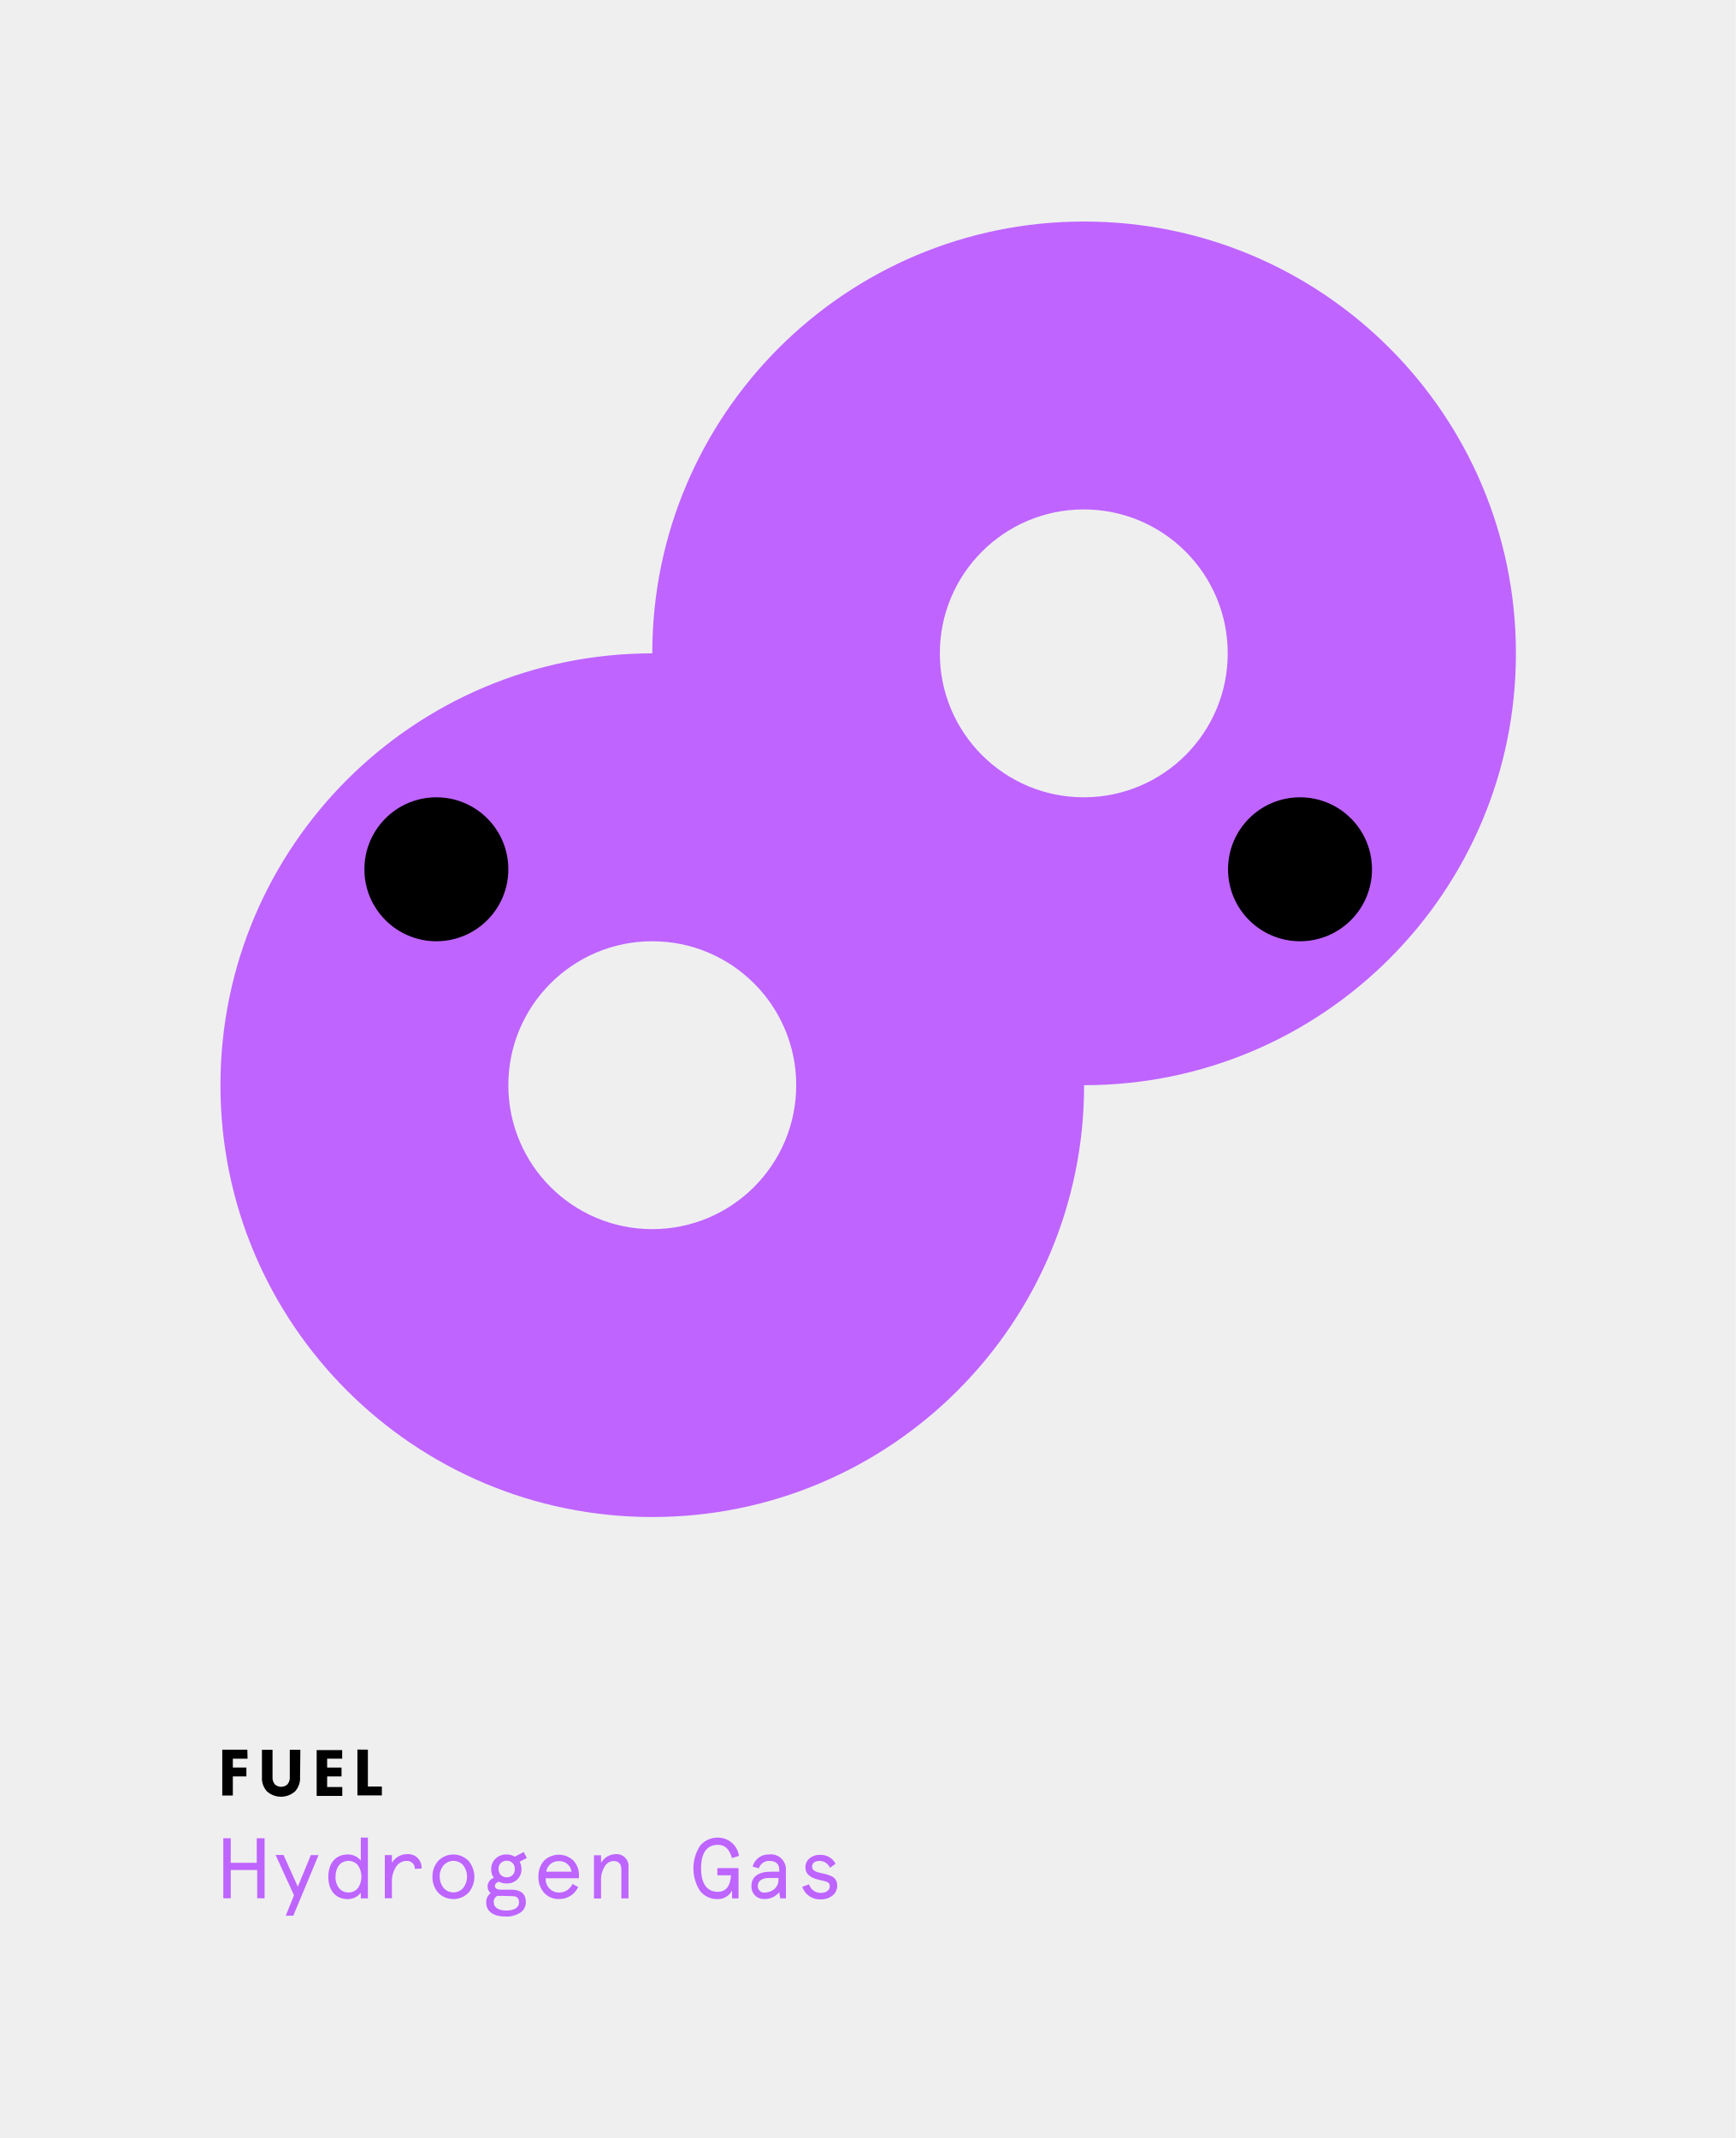
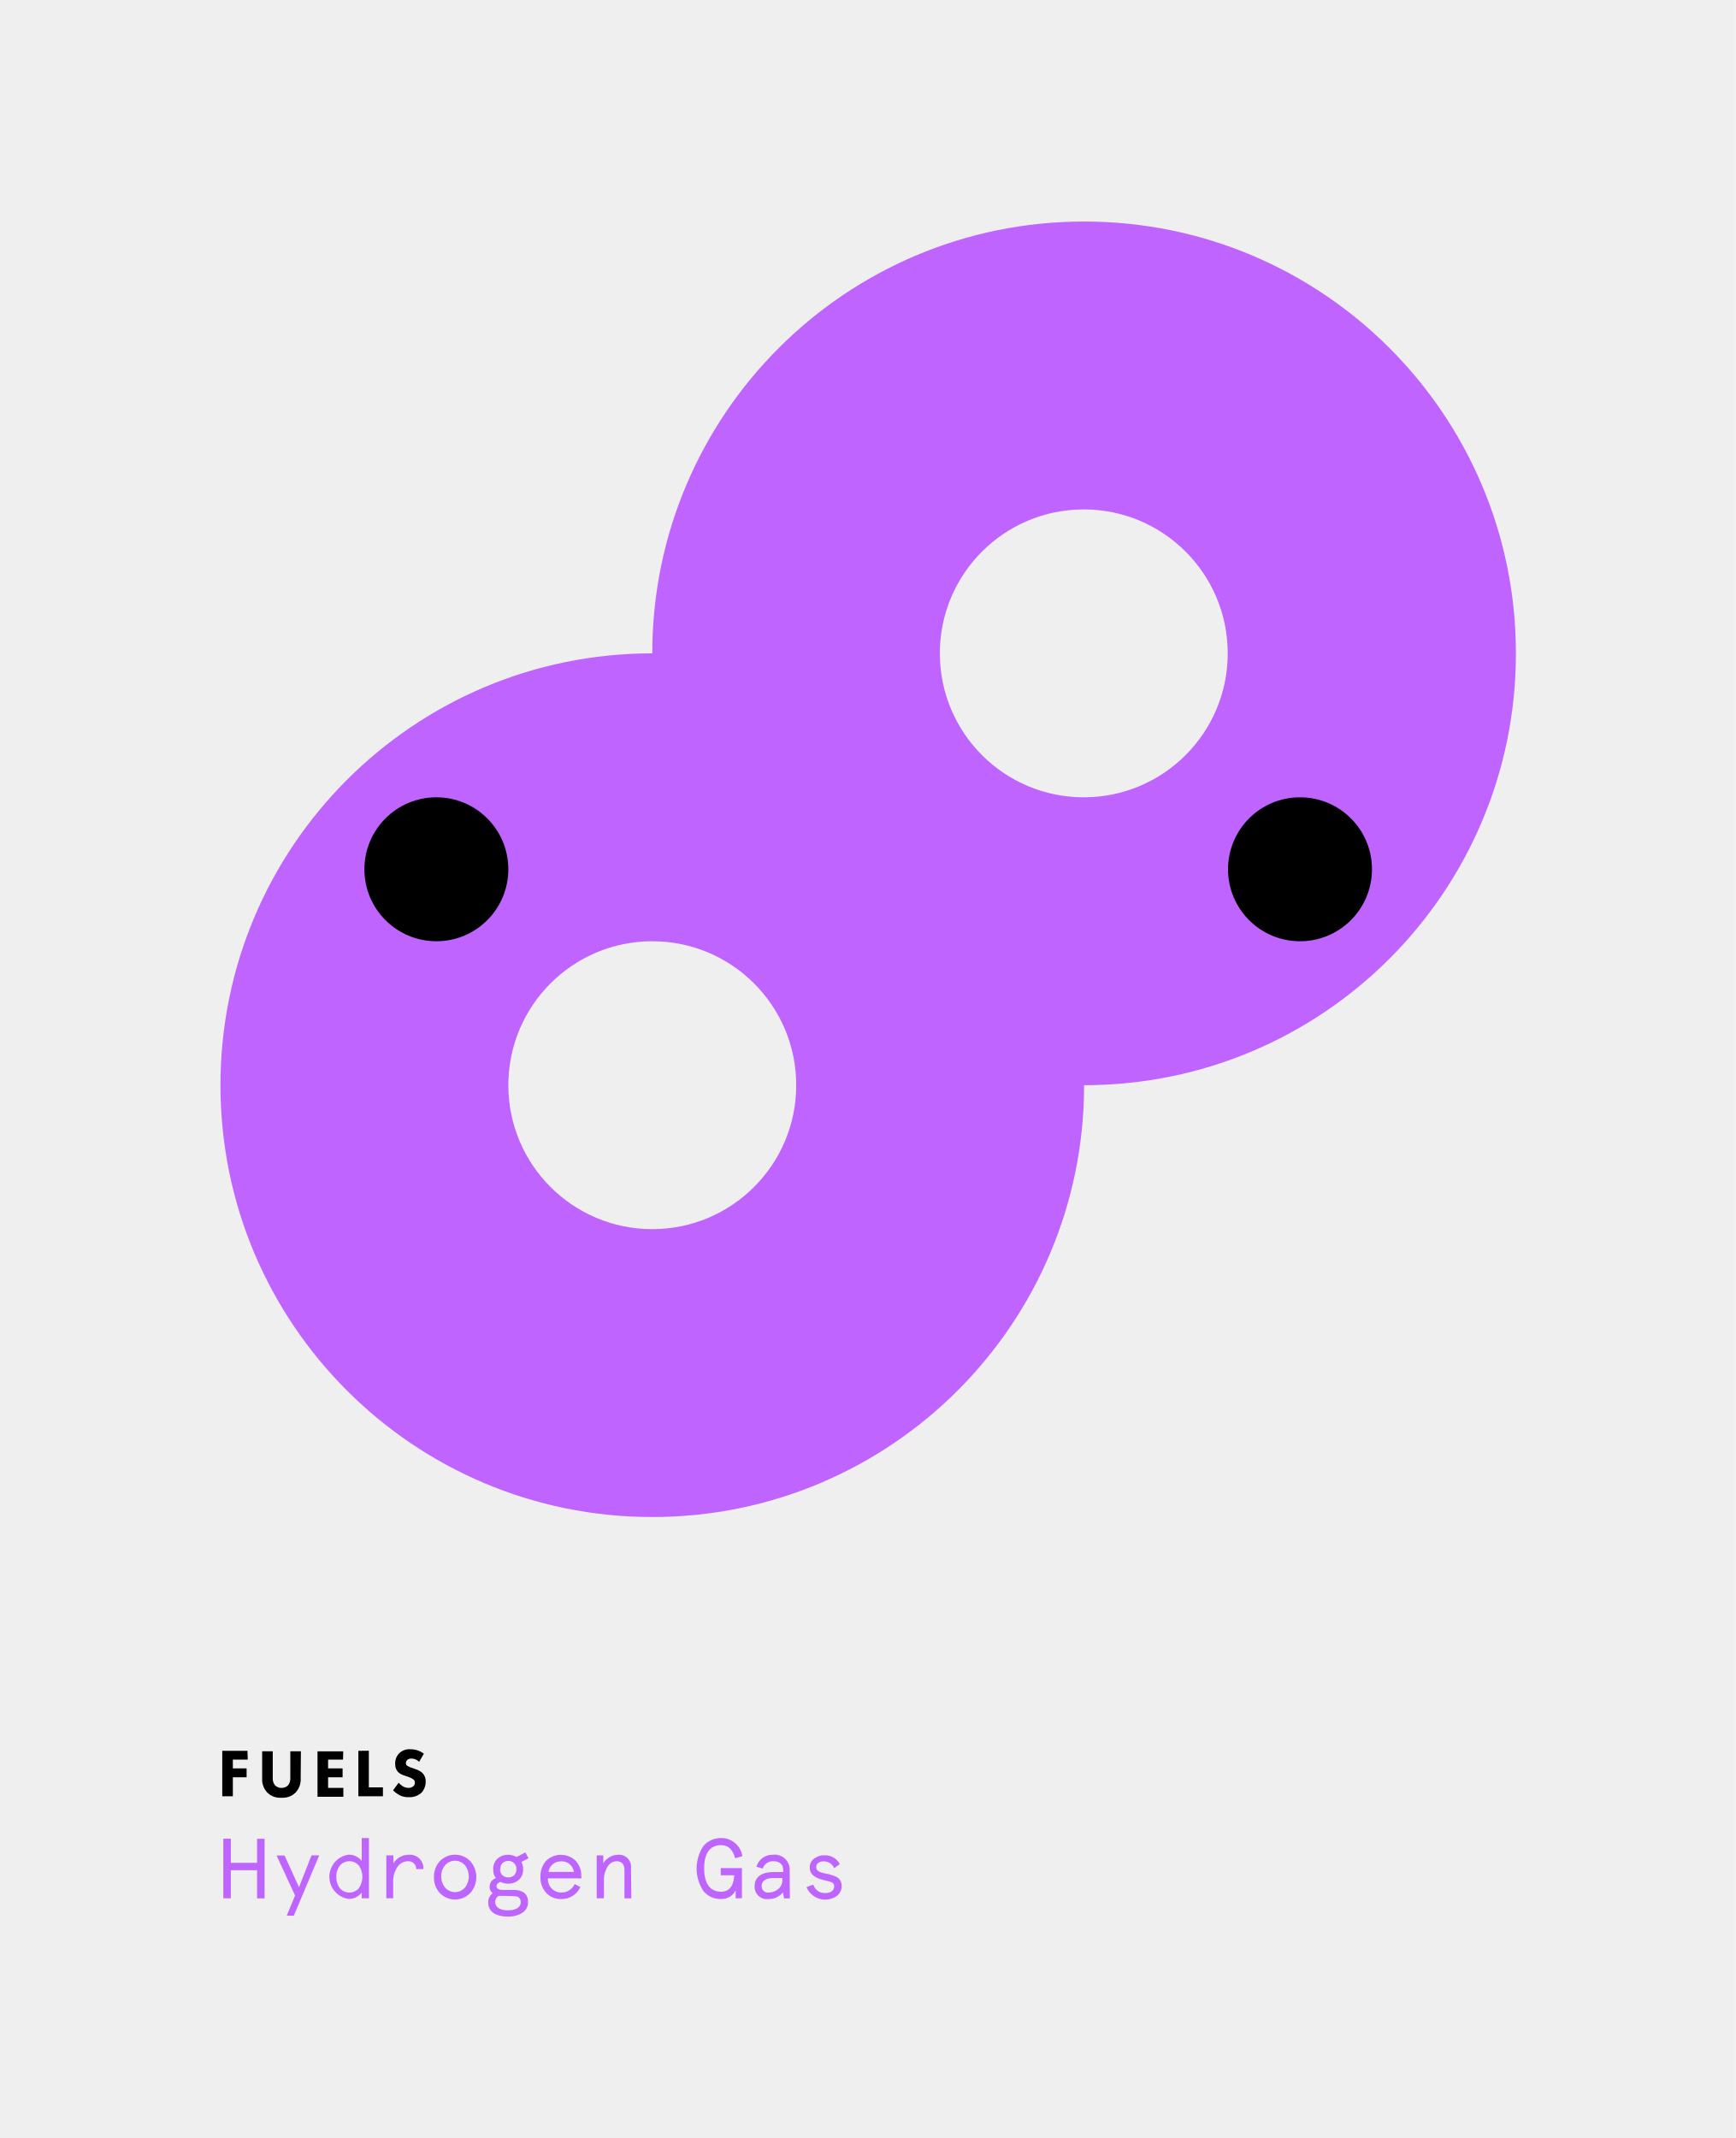
<svg xmlns="http://www.w3.org/2000/svg" viewBox="0 0 164 202">
  <defs>
    <style>.cls-1{fill:#efefef;}.cls-2{fill:#bf64ff;}.cls-3{fill:#be64ff;}</style>
  </defs>
  <g id="bg">
    <rect class="cls-1" width="164" height="202" />
  </g>
  <g id="Layer_1" data-name="Layer 1">
    <path class="cls-2" d="M102.43,20.93a40.8,40.8,0,0,0-40.8,40.8,40.8,40.8,0,1,0,40.8,40.8,40.8,40.8,0,1,0,0-81.6Zm-40.8,95.2a13.6,13.6,0,1,1,13.6-13.6A13.6,13.6,0,0,1,61.63,116.13Zm40.8-40.8A13.6,13.6,0,1,1,116,61.73,13.6,13.6,0,0,1,102.43,75.33Z" />
    <circle cx="41.23" cy="82.13" r="6.8" />
    <circle cx="122.83" cy="82.13" r="6.8" />
-     <path d="M23.39,166.16H22V167h1.28v.84H22v1.8H21v-4.33h2.37Z" />
-     <path d="M28.35,167.88a1.85,1.85,0,0,1-.47,1.37,2,2,0,0,1-2.66,0,1.85,1.85,0,0,1-.47-1.37v-2.56h1v2.54a1,1,0,0,0,.22.73.89.89,0,0,0,1.19,0,1,1,0,0,0,.22-.73v-2.54h1Z" />
-     <path d="M32.33,166.16H30.91V167h1.36v.84H30.91v1h1.43v.84H29.92v-4.33h2.41Z" />
-     <path d="M34.76,165.31v3.48h1.32v.84H33.77v-4.33Z" />
-     <path class="cls-3" d="M24.26,173.68H25v5.67h-.7v-2.67H21.8v2.67h-.7v-5.67h.7V176h2.46Z" />
-     <path class="cls-3" d="M29.37,175.27h.73L27.71,181H27l.78-1.93-1.74-3.81h.75l1.35,3Z" />
-     <path class="cls-3" d="M34.09,175.79v-2.17h.67v5.74h-.67v-.54a1.52,1.52,0,0,1-1.23.61c-1.16,0-1.84-.83-1.84-2.11s.69-2.11,1.84-2.11A1.53,1.53,0,0,1,34.09,175.79Zm-2.39,1.52a1.69,1.69,0,0,0,.33,1.08,1.17,1.17,0,0,0,1.79,0,1.94,1.94,0,0,0,0-2.16,1.17,1.17,0,0,0-1.79,0A1.69,1.69,0,0,0,31.71,177.31Z" />
-     <path class="cls-3" d="M39.2,176.57a.73.73,0,0,0-.77-.75,1.17,1.17,0,0,0-1,.54,2.51,2.51,0,0,0-.4,1.52v1.47h-.67v-4.08h.67V176a1.66,1.66,0,0,1,1.48-.82,1.26,1.26,0,0,1,1.32,1.36Z" />
-     <path class="cls-3" d="M40.86,177.31a2.2,2.2,0,0,1,.54-1.49,2,2,0,0,1,2.87,0,2.32,2.32,0,0,1,0,3,2,2,0,0,1-2.87,0A2.2,2.2,0,0,1,40.86,177.31Zm.69,0a1.64,1.64,0,0,0,.35,1.05,1.23,1.23,0,0,0,1.88,0,1.76,1.76,0,0,0,0-2.11,1.23,1.23,0,0,0-1.88,0A1.64,1.64,0,0,0,41.54,177.31Z" />
-     <path class="cls-3" d="M46.85,175.58a1.45,1.45,0,0,1,1-.37,1.56,1.56,0,0,1,.79.21l.84-.44.3.56-.68.36a1.35,1.35,0,0,1,.17.68,1.31,1.31,0,0,1-.4,1,1.42,1.42,0,0,1-1,.37,1.57,1.57,0,0,1-.74-.17c-.25.1-.37.23-.37.42s.19.34.57.34h1c.86,0,1.35.39,1.35,1.13a1.17,1.17,0,0,1-.55,1.06,2.42,2.42,0,0,1-1.33.35c-1.17,0-1.86-.47-1.86-1.35a1.05,1.05,0,0,1,.42-.87.75.75,0,0,1-.29-.62.86.86,0,0,1,.59-.82,1.35,1.35,0,0,1-.25-.83A1.32,1.32,0,0,1,46.85,175.58Zm.56,3.54a2,2,0,0,1-.42,0,.63.63,0,0,0-.34.62c0,.48.46.77,1.19.77s1.2-.28,1.2-.75-.22-.61-.68-.61Zm-.3-2.54a.77.77,0,0,0,.22.58.79.79,0,0,0,.55.21.75.75,0,0,0,.54-.2.75.75,0,0,0,.22-.58.73.73,0,0,0-.22-.58.76.76,0,0,0-.54-.21.79.79,0,0,0-.55.21A.76.76,0,0,0,47.1,176.58Z" />
-     <path class="cls-3" d="M54.7,177.46H51.56a1.26,1.26,0,0,0,1.24,1.35,1.38,1.38,0,0,0,1.29-.81l.54.28a1.93,1.93,0,0,1-1.83,1.14,1.8,1.8,0,0,1-1.4-.6,2.19,2.19,0,0,1-.53-1.51,2.25,2.25,0,0,1,.52-1.5,2,2,0,0,1,2.81,0,2,2,0,0,1,.5,1.4Zm-3.1-.62H54a1.14,1.14,0,0,0-1.2-1A1.16,1.16,0,0,0,51.61,176.84Z" />
-     <path class="cls-3" d="M59.38,179.36h-.67v-2.7c0-.56-.25-.83-.74-.83a1,1,0,0,0-.84.52,2.39,2.39,0,0,0-.34,1.37v1.65h-.67v-4.08h.67V176a1.64,1.64,0,0,1,1.36-.82,1.14,1.14,0,0,1,1.23,1.3Z" />
-     <path class="cls-3" d="M69.17,179.36l0-.76a1.48,1.48,0,0,1-1.4.83,2.05,2.05,0,0,1-1.61-.75,3.92,3.92,0,0,1,0-4.31,2.13,2.13,0,0,1,1.66-.75,2,2,0,0,1,2,1.73l-.66.2c-.25-.84-.65-1.25-1.34-1.25-1,0-1.58.72-1.58,2.22s.59,2.22,1.58,2.22c.76,0,1.18-.52,1.25-1.56H67.78v-.68h2v2.86Z" />
-     <path class="cls-3" d="M74.26,179.36h-.54l-.1-.58a1.74,1.74,0,0,1-1.42.64A1.16,1.16,0,0,1,71,178.18c0-.88.68-1.34,1.82-1.34h.81v-.18c0-.59-.38-.84-.93-.84a1,1,0,0,0-1,.7l-.59-.16a1.54,1.54,0,0,1,1.54-1.15,1.42,1.42,0,0,1,1.6,1.57Zm-2-.55a1.42,1.42,0,0,0,.88-.31,1.12,1.12,0,0,0,.41-.94v-.13h-.88c-.68,0-1.07.29-1.07.75A.6.6,0,0,0,72.3,178.81Z" />
-     <path class="cls-3" d="M78.95,176.09l-.53.38a1.07,1.07,0,0,0-1-.65c-.38,0-.69.18-.69.54s.3.5.93.63a3.54,3.54,0,0,1,.82.24.91.91,0,0,1,.62.87,1.17,1.17,0,0,1-.45,1,1.71,1.71,0,0,1-1.1.35,1.74,1.74,0,0,1-1.75-1.18l.64-.24a1.13,1.13,0,0,0,1.11.81c.49,0,.85-.22.85-.63s-.3-.44-1-.6-1.3-.46-1.3-1.18a1.06,1.06,0,0,1,.4-.86,1.48,1.48,0,0,1,1-.32A1.56,1.56,0,0,1,78.95,176.09Z" />
+     <path d="M23.41,166.25H22v.83H23.3v.84H22v1.79H21v-4.29h2.38Z" />
+     <path d="M28.41,168a1.82,1.82,0,0,1-.48,1.36,1.72,1.72,0,0,1-1.34.49,1.71,1.71,0,0,1-1.34-.49,1.82,1.82,0,0,1-.48-1.36v-2.54h1v2.52a1,1,0,0,0,.23.72.91.91,0,0,0,1.2,0,1,1,0,0,0,.23-.72v-2.52h1Z" />
+     <path d="M32.41,166.25H31v.83h1.37v.84H31v1h1.44v.84H30v-4.29h2.43Z" />
+     <path d="M34.85,165.41v3.46h1.33v.84H33.86v-4.29Z" />
+     <path d="M39.6,166.46a1,1,0,0,0-.72-.31.54.54,0,0,0-.42.15.38.38,0,0,0-.11.27.3.3,0,0,0,.1.24,1.73,1.73,0,0,0,.54.24l.32.12a1.72,1.72,0,0,1,.59.33,1.07,1.07,0,0,1,.32.8,1.54,1.54,0,0,1-.38,1.06,1.66,1.66,0,0,1-1.22.44,1.82,1.82,0,0,1-.85-.18,2.73,2.73,0,0,1-.63-.47l.52-.71a2.62,2.62,0,0,0,.4.33,1,1,0,0,0,.54.15.68.68,0,0,0,.45-.15.44.44,0,0,0,.15-.35.38.38,0,0,0-.15-.31,2.09,2.09,0,0,0-.5-.24l-.35-.12a1.43,1.43,0,0,1-.6-.34,1.05,1.05,0,0,1-.26-.75,1.32,1.32,0,0,1,.37-1,1.38,1.38,0,0,1,1.06-.39,2.08,2.08,0,0,1,1.28.42Z" />
+     <path class="cls-3" d="M24.29,173.73H25v5.63h-.71V176.7H21.81v2.65H21.1v-5.63h.71V176h2.48Z" />
+     <path class="cls-3" d="M29.43,175.3h.73L27.76,181h-.67l.79-1.91-1.75-3.78h.76l1.36,3Z" />
+     <path class="cls-3" d="M34.18,175.82v-2.16h.68v5.69h-.68v-.54a1.55,1.55,0,0,1-1.24.6,2.11,2.11,0,0,1,0-4.18A1.55,1.55,0,0,1,34.18,175.82Zm-2.4,1.51a1.67,1.67,0,0,0,.33,1.07,1.19,1.19,0,0,0,1.8,0,1.9,1.9,0,0,0,0-2.14,1.19,1.19,0,0,0-1.8,0A1.66,1.66,0,0,0,31.78,177.33Z" />
+     <path class="cls-3" d="M39.33,176.59a.73.73,0,0,0-.78-.74,1.18,1.18,0,0,0-1,.54,2.46,2.46,0,0,0-.4,1.5v1.46H36.5V175.3h.67v.75a1.68,1.68,0,0,1,1.5-.81A1.26,1.26,0,0,1,40,176.59Z" />
+     <path class="cls-3" d="M41,177.33a2.16,2.16,0,0,1,.55-1.48,2,2,0,0,1,2.89,0,2.27,2.27,0,0,1,0,3,2,2,0,0,1-2.89,0A2.16,2.16,0,0,1,41,177.33Zm.69,0a1.61,1.61,0,0,0,.35,1,1.25,1.25,0,0,0,1.9,0,1.72,1.72,0,0,0,0-2.09,1.25,1.25,0,0,0-1.9,0A1.61,1.61,0,0,0,41.69,177.33Z" />
+     <path class="cls-3" d="M47,175.61a1.47,1.47,0,0,1,1-.37,1.59,1.59,0,0,1,.8.21l.84-.43.3.55-.68.35a1.32,1.32,0,0,1,.17.68,1.3,1.3,0,0,1-.4,1,1.45,1.45,0,0,1-1,.37,1.61,1.61,0,0,1-.75-.17c-.25.1-.37.23-.37.42s.19.34.57.34h1.05c.87,0,1.36.39,1.36,1.12a1.16,1.16,0,0,1-.55,1.05,2.47,2.47,0,0,1-1.34.35c-1.18,0-1.87-.47-1.87-1.33a1,1,0,0,1,.42-.87.74.74,0,0,1-.29-.62.85.85,0,0,1,.59-.81,1.34,1.34,0,0,1-.25-.83A1.29,1.29,0,0,1,47,175.61Zm.56,3.51a2.07,2.07,0,0,1-.42,0,.63.63,0,0,0-.35.61c0,.47.47.76,1.2.76s1.21-.28,1.21-.74-.23-.6-.68-.6Zm-.31-2.52a.75.75,0,0,0,.22.57.8.8,0,0,0,.55.21.77.77,0,0,0,.55-.2.74.74,0,0,0,.22-.58.72.72,0,0,0-.22-.57.77.77,0,0,0-.55-.21.8.8,0,0,0-.55.21A.75.75,0,0,0,47.28,176.6Z" />
+     <path class="cls-3" d="M54.94,177.47H51.77A1.26,1.26,0,0,0,53,178.81a1.39,1.39,0,0,0,1.3-.8l.54.28A1.94,1.94,0,0,1,53,179.42a1.82,1.82,0,0,1-1.41-.6,2.15,2.15,0,0,1-.53-1.5,2.21,2.21,0,0,1,.52-1.49,2,2,0,0,1,2.83,0,2,2,0,0,1,.51,1.39Zm-3.12-.61h2.4a1.15,1.15,0,0,0-1.21-1A1.17,1.17,0,0,0,51.82,176.86Z" />
+     <path class="cls-3" d="M59.65,179.36H59v-2.68c0-.55-.25-.83-.75-.83a1,1,0,0,0-.84.51,2.35,2.35,0,0,0-.35,1.36v1.63h-.68V175.3H57v.75a1.66,1.66,0,0,1,1.38-.81,1.14,1.14,0,0,1,1.24,1.29Z" />
+     <path class="cls-3" d="M69.51,179.36l0-.76a1.49,1.49,0,0,1-1.42.82,2.08,2.08,0,0,1-1.62-.74,3.84,3.84,0,0,1,0-4.28,2.16,2.16,0,0,1,1.67-.74,2,2,0,0,1,2,1.71l-.67.2c-.26-.84-.65-1.24-1.35-1.24-1,0-1.59.72-1.59,2.2s.6,2.2,1.59,2.2c.76,0,1.19-.51,1.26-1.55H68.1v-.68h2v2.84Z" />
+     <path class="cls-3" d="M74.63,179.36h-.55l-.1-.57a1.77,1.77,0,0,1-1.43.64,1.16,1.16,0,0,1-1.25-1.23c0-.88.68-1.33,1.83-1.33H74v-.18c0-.59-.39-.84-.93-.84a1,1,0,0,0-1,.69l-.6-.16A1.55,1.55,0,0,1,73,175.24a1.42,1.42,0,0,1,1.61,1.56Zm-2-.55a1.44,1.44,0,0,0,.88-.31,1.1,1.1,0,0,0,.41-.93v-.13h-.88c-.68,0-1.08.29-1.08.75A.6.6,0,0,0,72.66,178.81Z" />
+     <path class="cls-3" d="M79.35,176.12l-.53.38a1.08,1.08,0,0,0-1-.64c-.39,0-.7.18-.7.54s.3.5.94.63a3.59,3.59,0,0,1,.83.24.91.91,0,0,1,.63.86,1.16,1.16,0,0,1-.45,1,1.92,1.92,0,0,1-2.87-.83l.64-.24a1.13,1.13,0,0,0,1.12.8c.49,0,.86-.22.86-.63s-.31-.43-1-.6-1.31-.46-1.31-1.17a1,1,0,0,1,.4-.85,1.5,1.5,0,0,1,1-.32A1.57,1.57,0,0,1,79.35,176.12Z" />
  </g>
</svg>
